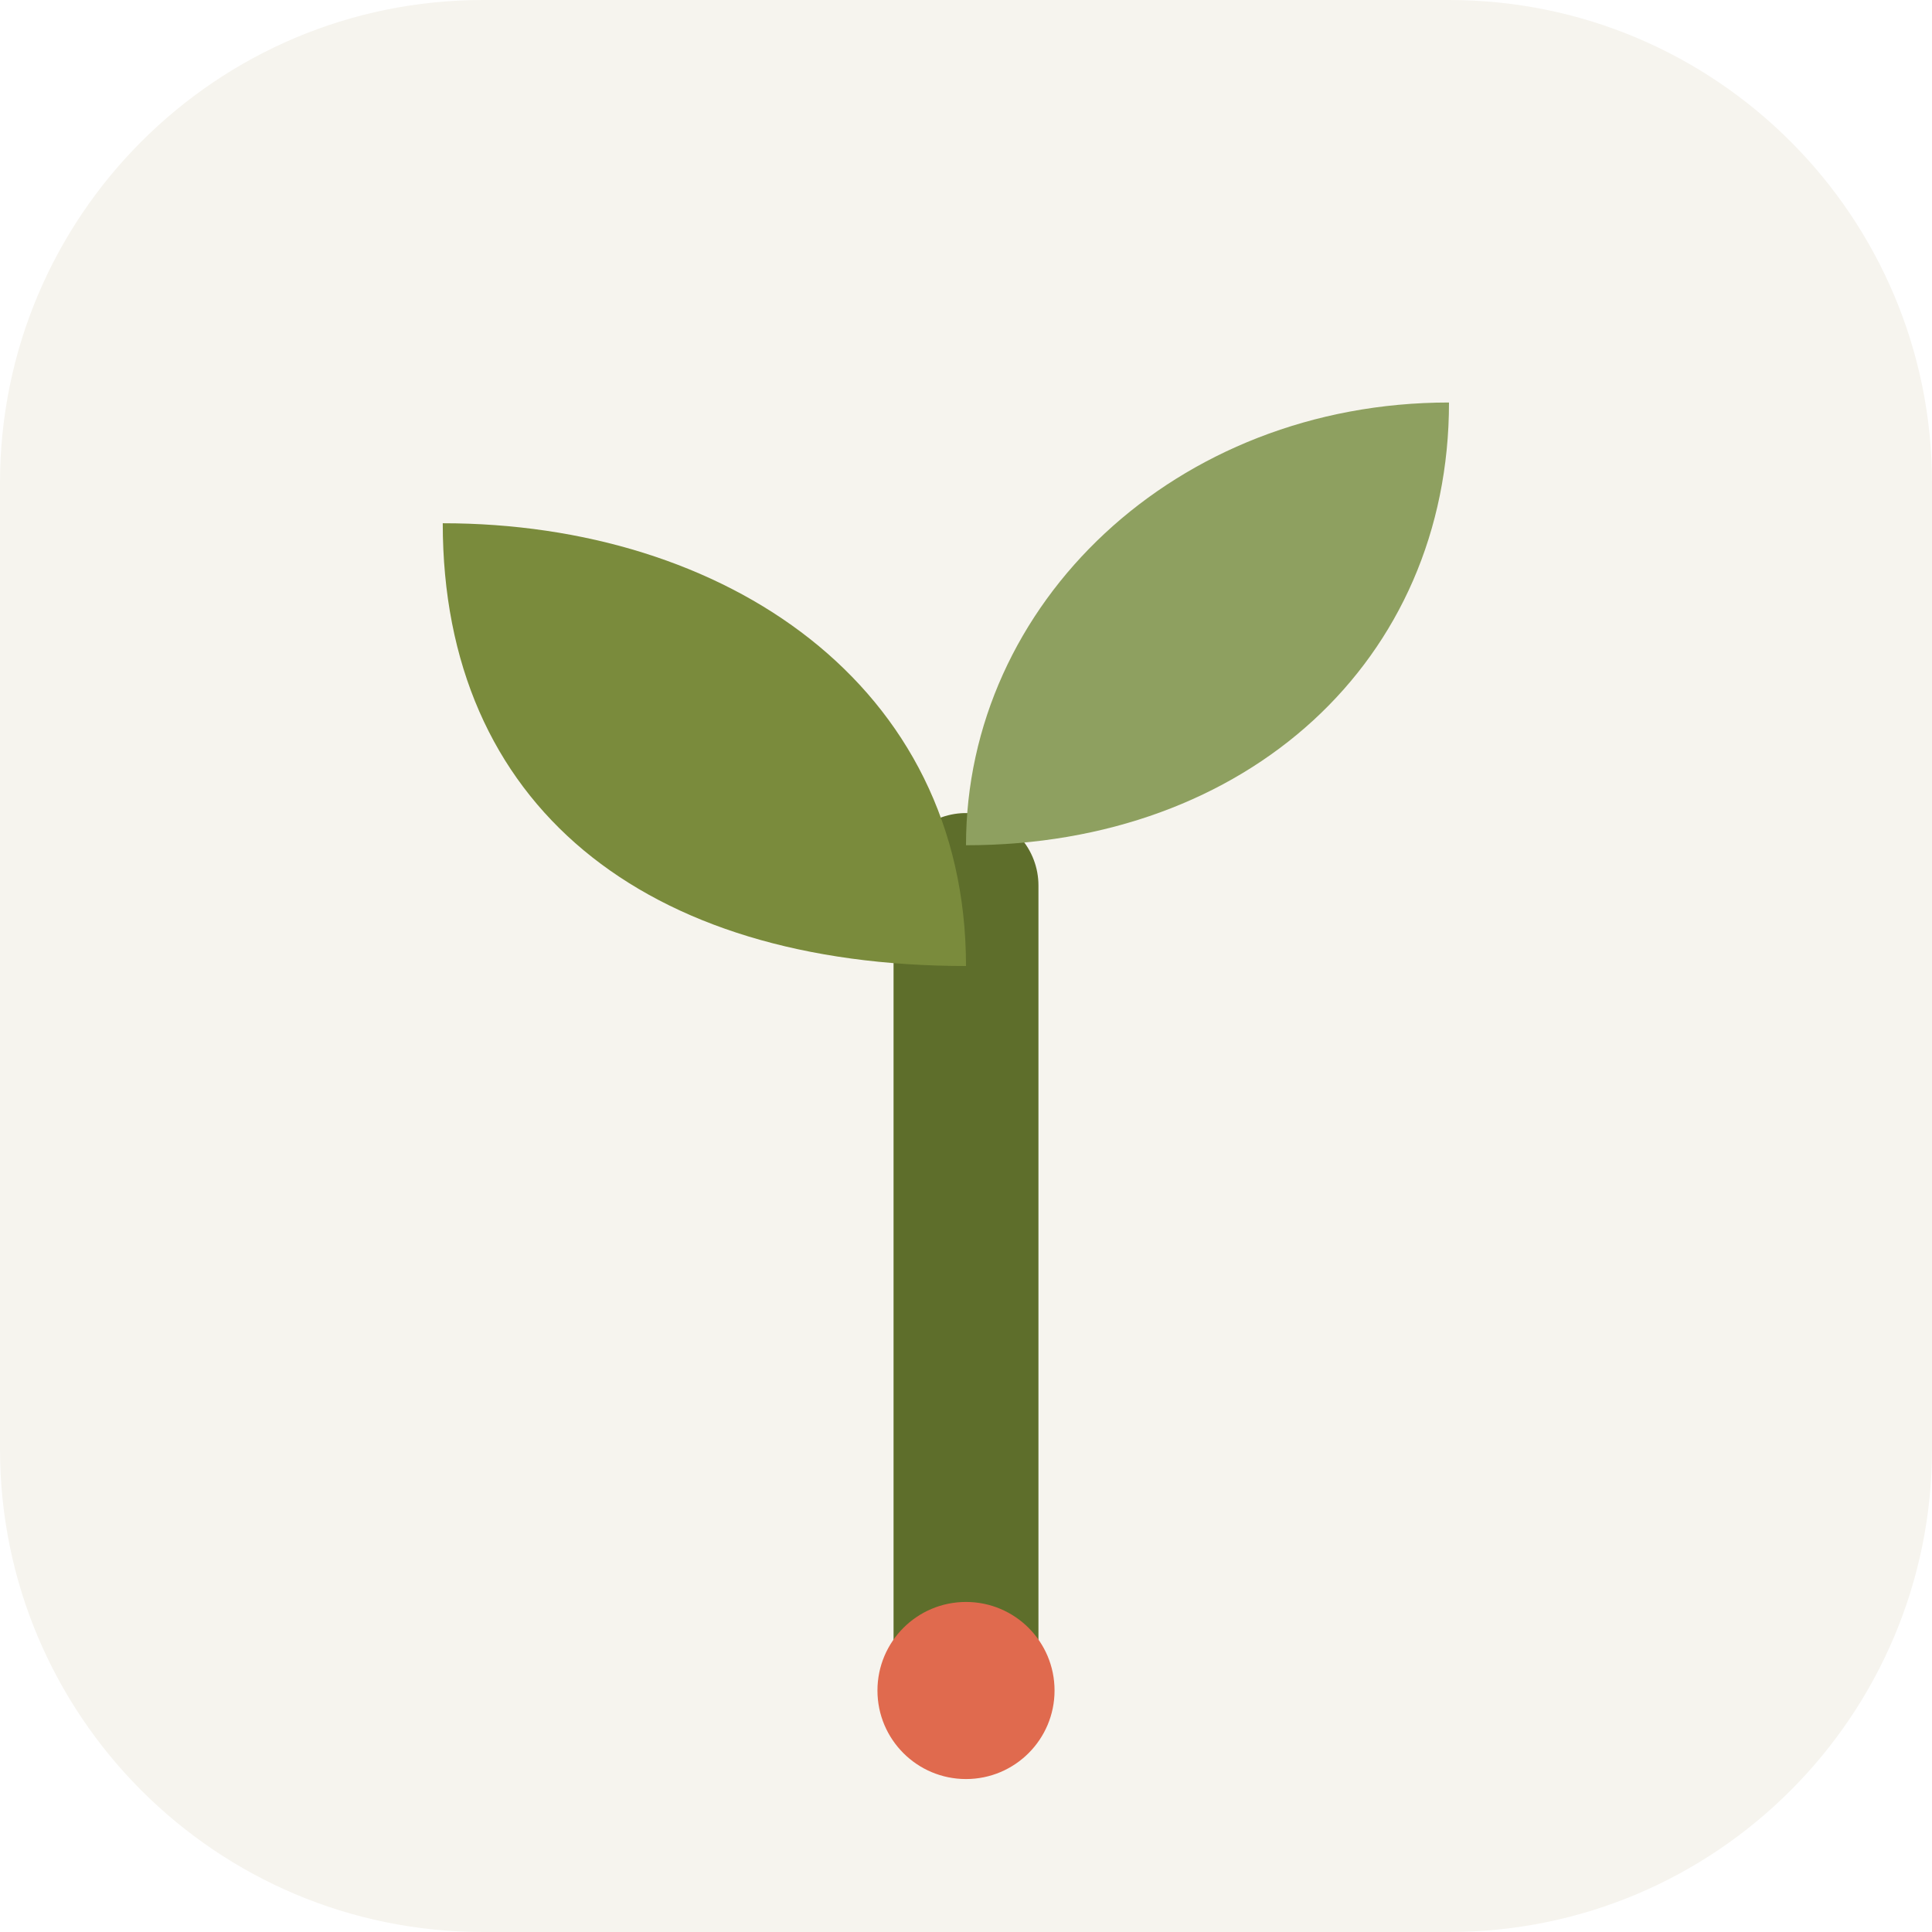
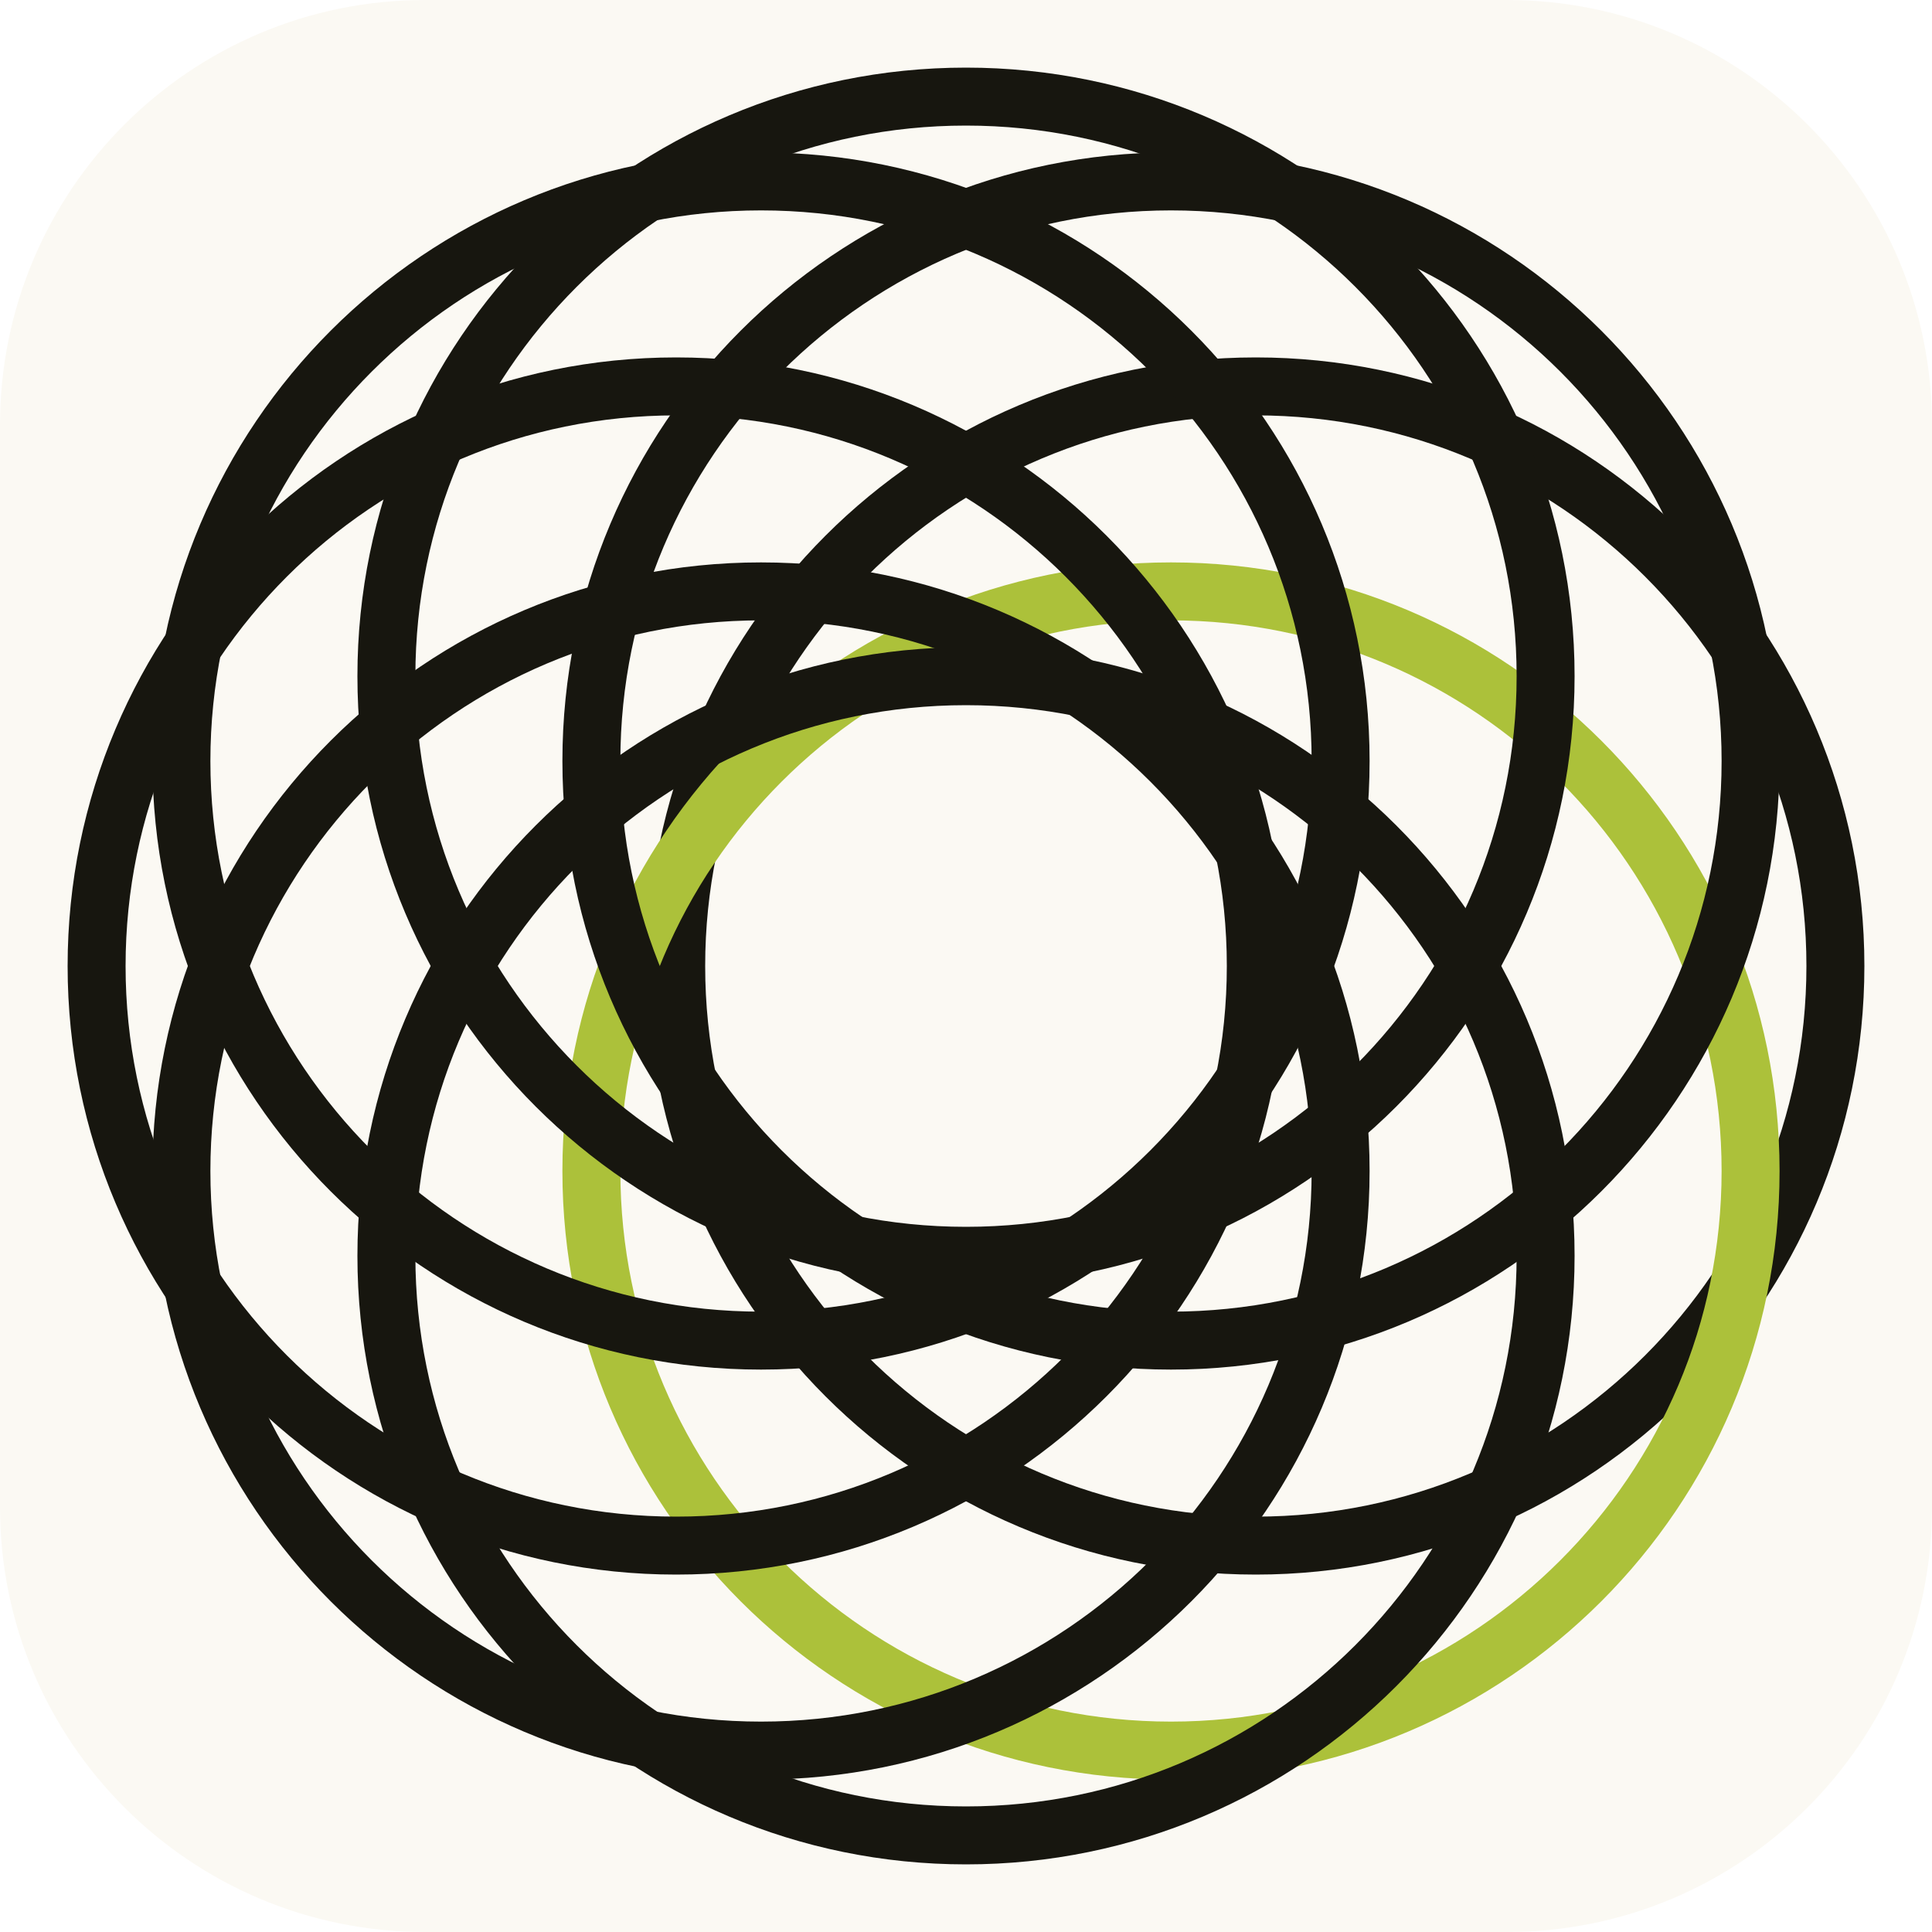
- <svg xmlns="http://www.w3.org/2000/svg" viewBox="0 0 24 24" fill="none">
-   <rect width="24" height="24" rx="6" fill="#F6F4EE" />
-   <path d="M12 21V11" stroke="#5E6E2B" stroke-width="1.8" stroke-linecap="round" />
-   <path d="M12 12C12 8.5 9 6.5 5.5 6.5C5.5 10 8 12 12 12Z" fill="#7A8B3C" />
-   <path d="M12 10.5C12 7.5 14.6 5 18 5C18 8.2 15.5 10.5 12 10.5Z" fill="#8ea060" />
-   <circle cx="12" cy="21" r="1.1" fill="#E06A4E" />
+ <svg xmlns="http://www.w3.org/2000/svg" viewBox="0 0 100 100" fill="none">
+   <rect width="100" height="100" rx="22" fill="#FBF9F3" />
+   <g stroke="#17160F" stroke-width="3" fill="none" stroke-linecap="round">
+     <circle cx="65" cy="50" r="30" />
+     <circle cx="60.61" cy="60.61" r="30" stroke="#ACC13A" />
+     <circle cx="50" cy="65" r="30" />
+     <circle cx="39.39" cy="60.61" r="30" />
+     <circle cx="35" cy="50" r="30" />
+     <circle cx="39.39" cy="39.39" r="30" />
+     <circle cx="50" cy="35" r="30" />
+     <circle cx="60.61" cy="39.39" r="30" />
+   </g>
</svg>
